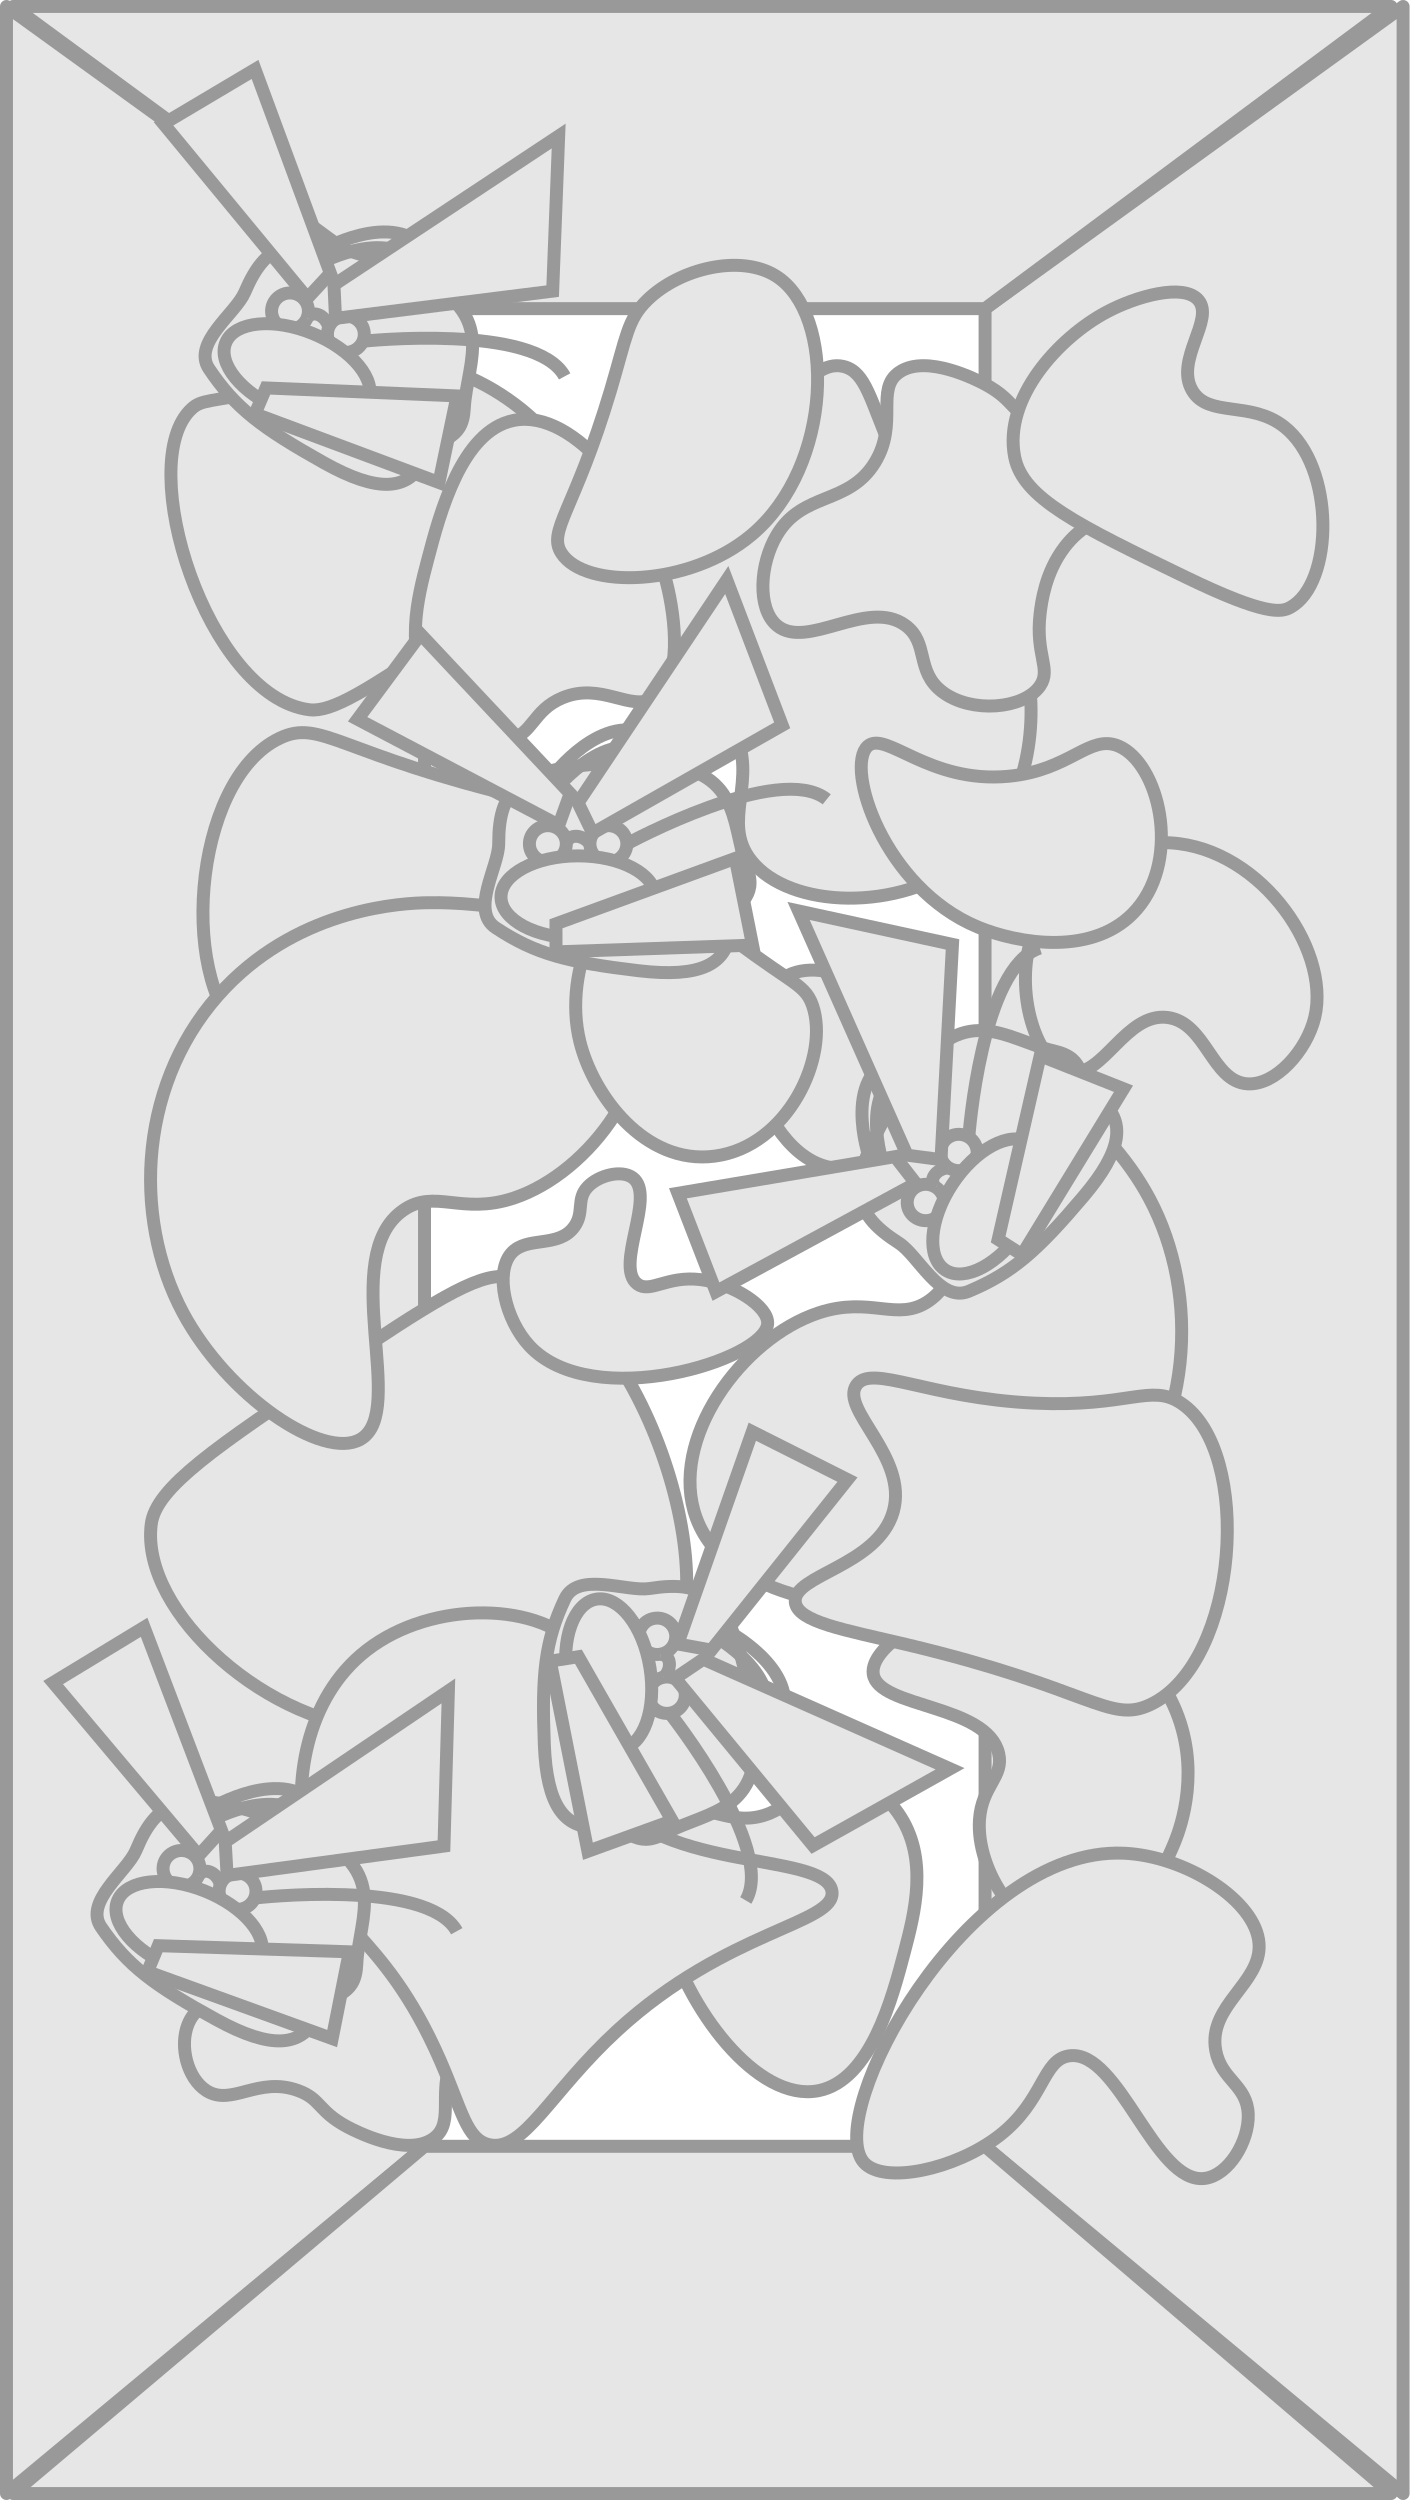
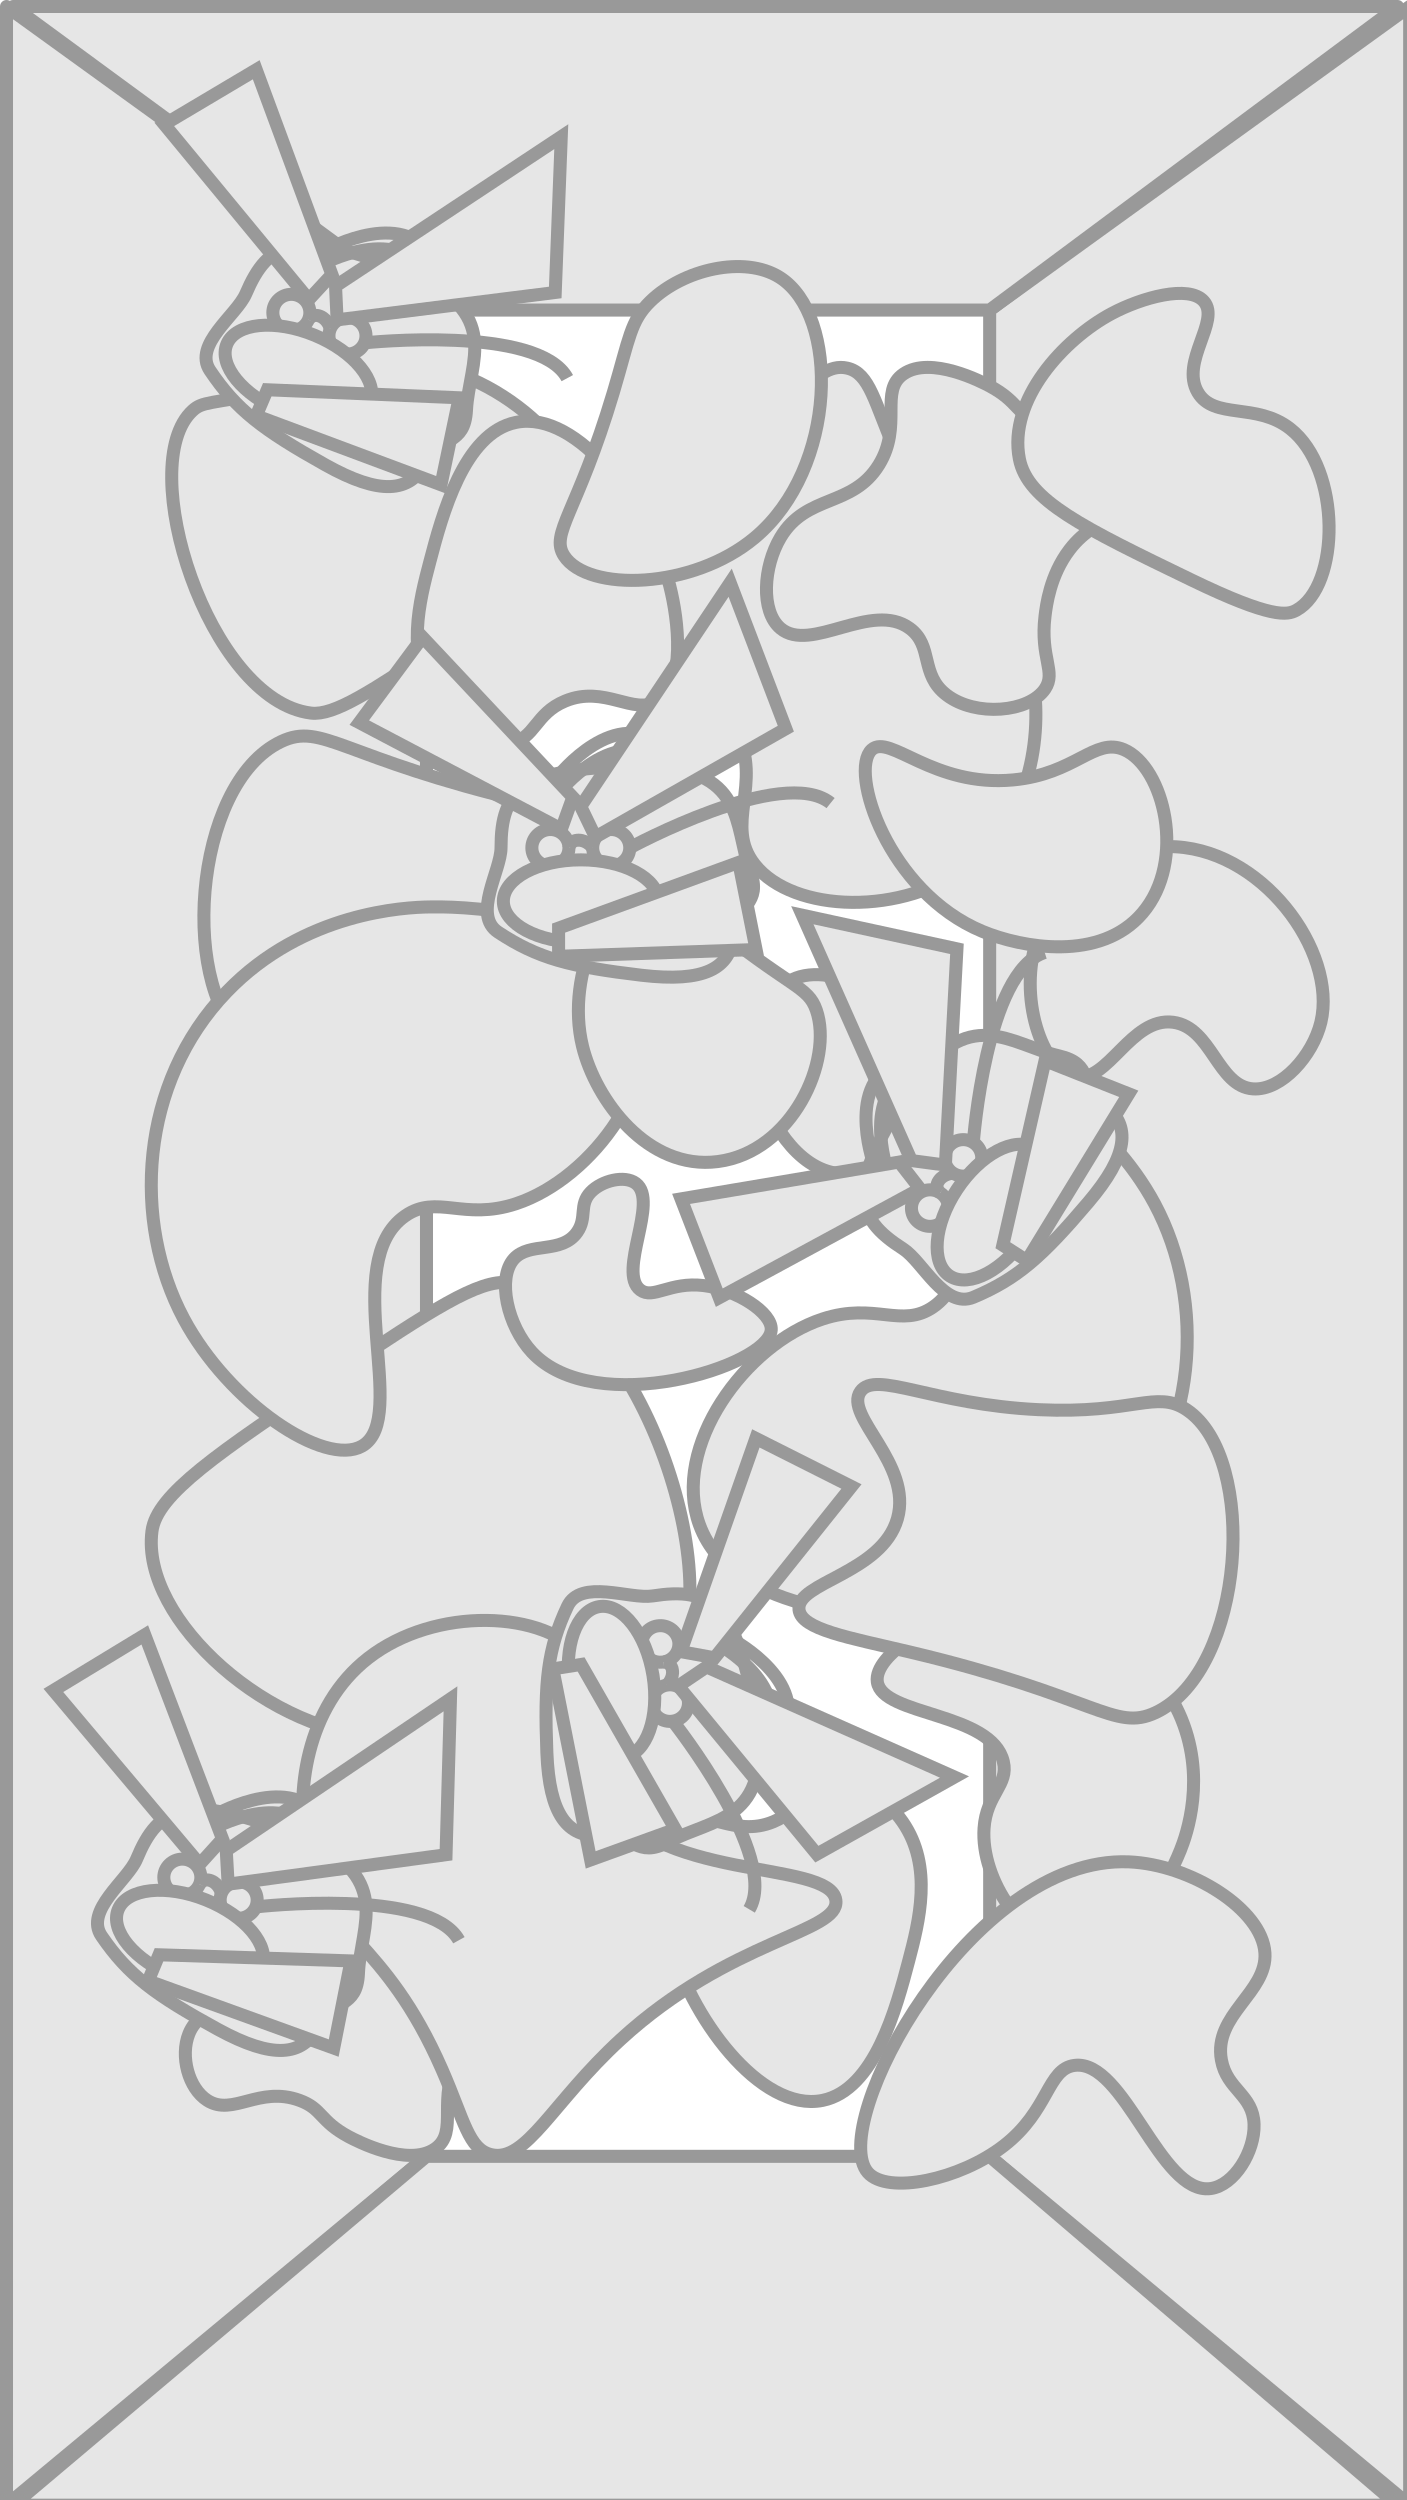
- <svg xmlns="http://www.w3.org/2000/svg" id="Layer_1" data-name="Layer 1" viewBox="0 0 1087.61 1928.97">
+ <svg xmlns="http://www.w3.org/2000/svg" id="Layer_1" data-name="Layer 1" viewBox="0 0 1080 1920">
  <defs>
    <style>.cls-1,.cls-2{fill:#e6e6e6;}.cls-1,.cls-2,.cls-3{stroke:#999;stroke-width:10px;}.cls-1{stroke-linejoin:round;}.cls-2,.cls-3{stroke-miterlimit:10;}.cls-3{fill:none;}</style>
  </defs>
  <polygon class="cls-1" points="760.06 1656.06 1082.61 1923.97 1082.61 5 760.06 238.13 760.06 1656.06" />
  <polygon class="cls-1" points="327.55 1656.06 5 1923.97 5 5 327.55 238.13 327.55 1656.06" />
  <polygon class="cls-1" points="327.55 238.13 10.03 5 1073.36 5 760.06 238.13 327.55 238.13" />
  <polygon class="cls-1" points="327.55 1656.06 10.03 1923.97 1073.36 1923.97 760.06 1656.06 327.55 1656.06" />
  <path class="cls-2" d="M2758.92,4802.05c-143.3-34-157-61.66-189-46.52-68.83,32.6-79.2,195.81-23.62,232.59,23.36,15.46,40.21-3.44,113.39,0,81.89,3.85,125.28,30.55,137,14,13.25-18.76-40.31-55.57-28.35-97.69s77.84-48.87,75.59-69.78C2842.31,4819.25,2805.7,4813.16,2758.92,4802.05Z" transform="translate(-2354 -4186)" />
  <path class="cls-2" d="M2905.38,4557.08c-84.49,77.58-168.62,82-165.36,107,4.21,32.2,142.73,12.46,179.53,83.73,20.73,40.16-10.2,71.69,14.17,102.34,29.58,37.2,114.14,39.77,165.36,0,48.37-37.56,56.23-104.52,47.24-148.86-13.17-64.94-59.21-65.24-103.94-167.46-16.91-38.64-20.2-61.15-37.8-65.12C2977.71,4462.63,2957.8,4508.94,2905.38,4557.08Z" transform="translate(-2354 -4186)" />
  <path class="cls-2" d="M2985.7,5199c-59.39,19.56-116.48,98.09-94.49,158.16,26.22,71.63,147.66,70,160.63,69.78,18.8-.26,96.84-3.73,155.91-65.12,67.39-70,72.86-176.78,33.07-251.2-34.48-64.49-108.08-114.29-137-97.69-37.12,21.3,18.6,140.88-33.07,176.77C3046.43,5206.6,3026.06,5185.73,2985.7,5199Z" transform="translate(-2354 -4186)" />
  <path class="cls-2" d="M2744.75,5171.11c102.47,12.57,177.47,248.52,118.11,302.37-9.79,8.89-16.48,6.67-80.32,18.61-100.93,18.87-104.09,28.11-132.28,27.91-87-.62-188.52-89.57-179.53-158.16,3.69-28.18,49.76-59.48,141.73-120.95C2685,5192.45,2721.68,5168.28,2744.75,5171.11Z" transform="translate(-2354 -4186)" />
  <path class="cls-2" d="M3109.75,5590.11c-2.65,38.8,30.18,90.42,71,92.2,48.73,2.12,76.85-68,79.86-75.53,4.36-10.86,21-56.52-1.2-105.17-25.34-55.5-87.26-84.24-140.9-79.23-46.48,4.34-93.63,34.68-90.73,55.27,3.72,26.43,87.93,23.1,96.8,61.38C3128.8,5557,3111.55,5563.74,3109.75,5590.11Z" transform="translate(-2354 -4186)" />
  <path class="cls-2" d="M2867.59,5673.51c15.6,61.24,70.42,135.23,118.11,125.6,40.09-8.1,56.83-71.62,66.14-107,7.86-29.85,19.14-72.65-4.72-107-11.53-16.58-34.89-36.44-56.69-32.56-19.64,3.49-19.09,22.88-42.52,32.56-30.34,12.53-52.4-11.25-70.87,0C2855.23,5598.41,2860.81,5646.91,2867.59,5673.51Z" transform="translate(-2354 -4186)" />
  <path class="cls-2" d="M2579.4,5650.25c-1,8.19-3.8,31.46-18.9,51.17-22.9,29.89-51.83,22.57-61.42,46.52-6.87,17.16-.4,41.86,14.17,51.17,19.5,12.46,39.85-11.38,70.87,0,17.7,6.49,15.15,15.75,37.8,27.91,5.63,3,45.24,23.64,66.14,9.3,19-13,.36-39.64,18.9-69.78,20.29-33,55.57-22.18,75.59-55.82,13.24-22.26,15.47-56.68,0-69.78-23.07-19.52-70,21.46-99.21,0-18.35-13.48-7.6-35.32-28.35-51.17-22.36-17.09-63.32-13.47-75.59,4.65C2570.58,5607.45,2583.28,5618.09,2579.4,5650.25Z" transform="translate(-2354 -4186)" />
  <path class="cls-2" d="M3052.64,5454.71c143.3,34,157,61.66,189,46.52,68.83-32.6,79.2-195.81,23.62-232.59-23.36-15.46-40.21,3.44-113.39,0-81.89-3.85-125.28-30.55-137-14-13.26,18.76,40.31,55.57,28.35,97.69s-77.84,48.87-75.59,69.78C2969.25,5437.51,3005.86,5443.6,3052.64,5454.71Z" transform="translate(-2354 -4186)" />
  <path class="cls-2" d="M2830.58,5752.42c84.49-77.58,168.62-82,165.36-107-4.21-32.2-142.73-12.46-179.53-83.73-20.73-40.16,10.2-71.69-14.17-102.34-29.58-37.2-114.14-39.77-165.36,0-48.37,37.56-56.23,104.52-47.24,148.86,13.17,64.94,59.21,65.24,103.94,167.46,16.91,38.64,20.2,61.15,37.8,65.12C2758.25,5846.87,2778.16,5800.56,2830.58,5752.42Z" transform="translate(-2354 -4186)" />
  <path class="cls-2" d="M2750.26,5110.47c59.39-19.56,116.48-98.09,94.49-158.16-26.22-71.63-147.66-70-160.63-69.78-18.8.26-96.84,3.73-155.91,65.12-67.39,70-72.86,176.78-33.07,251.2,34.48,64.49,108.08,114.29,137,97.69,37.12-21.3-18.6-140.88,33.07-176.77C2689.53,5102.89,2709.9,5123.77,2750.26,5110.47Z" transform="translate(-2354 -4186)" />
  <path class="cls-2" d="M2592.8,4733.65c-78.76-9.66-136.4-191-90.78-232.4,7.53-6.83,12.66-5.13,61.73-14.3,77.57-14.5,80-21.61,101.67-21.45,66.87,0.48,144.9,68.84,138,121.56-2.84,21.66-38.24,45.72-108.94,93C2638.76,4717.25,2610.54,4735.82,2592.8,4733.65Z" transform="translate(-2354 -4186)" />
  <path class="cls-2" d="M2868.38,4636c-15.6-61.24-70.43-135.23-118.11-125.6-40.09,8.1-56.83,71.62-66.14,107-7.86,29.85-19.14,72.65,4.72,107,11.53,16.58,34.89,36.44,56.69,32.56,19.64-3.49,19.09-22.88,42.52-32.56,30.34-12.53,52.4,11.25,70.87,0C2880.73,4711.08,2875.15,4662.58,2868.38,4636Z" transform="translate(-2354 -4186)" />
  <path class="cls-2" d="M3156.57,4659.25c1-8.19,3.8-31.46,18.9-51.17,22.9-29.89,51.83-22.57,61.42-46.52,6.87-17.16.4-41.86-14.17-51.17-19.5-12.46-39.85,11.38-70.87,0-17.7-6.49-15.15-15.75-37.8-27.91-5.63-3-45.24-23.64-66.14-9.3-19,13-.36,39.64-18.9,69.78-20.29,33-55.57,22.18-75.59,55.82-13.24,22.26-15.47,56.68,0,69.78,23.07,19.52,70-21.46,99.21,0,18.35,13.48,7.6,35.32,28.35,51.17,22.36,17.09,63.32,13.47,75.59-4.65C3165.38,4702,3152.68,4691.4,3156.57,4659.25Z" transform="translate(-2354 -4186)" />
  <path class="cls-2" d="M2853.41,4417.52c-15.28,14.92-16,28.33-28.35,69.78-27.74,92.86-49,108.31-37.8,125.6,18.14,27.92,98.61,26.08,146.46-14,63.77-53.35,65.35-171,18.9-200C2925.62,4382,2878.75,4392.78,2853.41,4417.52Z" transform="translate(-2354 -4186)" />
  <path class="cls-2" d="M3020.51,5854.48c-31.75-36.37,78.66-243.75,200.52-238.57,47.31,2,102.27,36.3,104.44,69.93,2,30.31-39.79,47.54-33.42,82.27,4.19,22.86,24.34,26.56,25.07,49.36,0.67,20.8-15.17,46.94-33.42,49.36-38.73,5.14-66.06-99.47-104.44-94.61-21,2.66-19.45,34.72-54.31,61.7C3091.09,5860.12,3035.58,5871.74,3020.51,5854.48Z" transform="translate(-2354 -4186)" />
  <path class="cls-2" d="M3207.75,4426.83c-36.83,19.66-79.76,66.37-70.87,111.64,6.3,32.06,48.29,52.39,132.28,93,61.66,29.84,73.61,26.89,80.32,23.26,33.89-18.34,35-108.52-4.72-139.55-26-20.32-58.43-6.59-70.87-27.91-13.78-23.62,17.7-54.73,4.72-69.78C3267.13,4404.21,3230.48,4414.69,3207.75,4426.83Z" transform="translate(-2354 -4186)" />
  <path class="cls-2" d="M3250.27,4836.19c-41.24.59-84.45,28.13-99.21,69.78-16.07,45.32,3.49,101.85,28.35,107,25.47,5.27,43.13-46.16,75.59-41.87,29.65,3.93,34,49.39,61.42,51.17,21.79,1.41,45.8-25.55,52-51.17C3381.44,4916.81,3322.44,4835.16,3250.27,4836.19Z" transform="translate(-2354 -4186)" />
  <path class="cls-2" d="M2962.08,4938.52c-25.66,12.62-30.91,54.83-23.62,83.73,7.23,28.65,32.54,67,66.14,65.12,35-2,62.07-46.66,56.69-83.73C3054.4,4956.15,2994.43,4922.61,2962.08,4938.52Z" transform="translate(-2354 -4186)" />
  <path class="cls-2" d="M3023.49,4761.76c-17.79,16.18,12.41,109.38,85,139.55,30.22,12.56,90.59,23.68,122.84-14,34.44-40.2,16.61-112.47-14.17-125.6-22.55-9.62-37.31,18.78-85,23.26C3070.78,4790.77,3037.24,4749.25,3023.49,4761.76Z" transform="translate(-2354 -4186)" />
  <path class="cls-2" d="M2853.41,4864.1c-31.33,2.26-66.06,68.36-52,125.6,10.15,41.23,49.95,95.39,103.94,88.38,57-7.4,89-77.73,75.59-116.29-6.58-18.94-19.21-16.19-85-69.78C2868.47,4869.65,2863.54,4863.36,2853.41,4864.1Z" transform="translate(-2354 -4186)" />
  <path class="cls-2" d="M2946.3,5207.43c-2.15,28.06-135.36,69-183.74,17.07-18.78-20.16-27.14-56.85-13.87-71.68,12-13.37,36.55-3.47,48.53-20.48,7.89-11.2,1.1-21,10.4-30.72,8.49-8.9,26.08-13.28,34.67-6.83,18.24,13.69-14.51,68.26,3.47,81.92,9.82,7.46,22.7-6.46,48.53-3.41C2919.39,5176.25,2947.32,5194.11,2946.3,5207.43Z" transform="translate(-2354 -4186)" />
  <path class="cls-2" d="M2738.79,4837.1c0,17.58-22.2,51.6-2.22,64.82,30.33,20.06,55.11,26.59,110.27,33.09,48,5.65,67.94-5.1,70.38-30.35,2.38-24.67,22.52-23.68,12.93-49.8-12.85-35-2.66-80.15-83.3-80.15C2754.68,4774.7,2738.79,4792.83,2738.79,4837.1Z" transform="translate(-2354 -4186)" />
  <ellipse class="cls-2" cx="422.71" cy="651.1" rx="14.24" ry="14.03" />
  <ellipse class="cls-2" cx="469.43" cy="651.1" rx="14.24" ry="14.03" />
  <path class="cls-2" d="M2791,4837.1s0.68-5.84,7.35-5.84,10.88,5.84,10.88,5.84" transform="translate(-2354 -4186)" />
  <path class="cls-3" d="M2837.68,4837.1s117.49-63.89,154.2-34.32" transform="translate(-2354 -4186)" />
  <ellipse class="cls-2" cx="446.09" cy="692.14" rx="59.52" ry="31.77" />
  <path class="cls-3" d="M2782.49,4795.51s44.74-56.93,82.57-21.69" transform="translate(-2354 -4186)" />
  <path class="cls-3" d="M2782.49,4782.36s44.74-56.93,82.57-21.69" transform="translate(-2354 -4186)" />
  <polygon class="cls-2" points="439.94 612.27 324.53 489.38 275.92 554.97 431.13 636.72 439.94 612.27" />
  <polygon class="cls-2" points="445.99 619.39 560.77 447.52 603.52 559.63 457.29 642.82 445.99 619.39" />
  <polygon class="cls-2" points="429 712.78 429 734.44 580.67 729.24 567.32 662.3 429 712.78" />
  <path class="cls-2" d="M2855.2,5411.68c-17.63,2.77-55.25-13.47-65.36,8-15.34,32.65-18,57.77-15.84,112.43,1.88,47.55,15.8,65.26,41.51,63.66,25.11-1.57,27.29,18.17,52,4.73,33.07-18,80-15.2,67.28-93.61C2920.28,5417.31,2899.6,5404.72,2855.2,5411.68Z" transform="translate(-2354 -4186)" />
  <path class="cls-2" d="M2863.4,5462.4a14.22,14.22,0,0,1-16.31-11.65,14.05,14.05,0,0,1,11.83-16.06,14.22,14.22,0,0,1,16.31,11.64A14.05,14.05,0,0,1,2863.4,5462.4Z" transform="translate(-2354 -4186)" />
  <path class="cls-2" d="M2870.75,5507.84a14.22,14.22,0,0,1-16.31-11.65,14.05,14.05,0,0,1,11.83-16.06,14.22,14.22,0,0,1,16.31,11.64A14.05,14.05,0,0,1,2870.75,5507.84Z" transform="translate(-2354 -4186)" />
  <path class="cls-2" d="M2863.4,5462.4a6.94,6.94,0,0,1,7,6.23c1.05,6.49-4.14,11.5-4.14,11.5" transform="translate(-2354 -4186)" />
  <path class="cls-3" d="M2870.75,5507.84s82.57,104.19,58.68,144.54" transform="translate(-2354 -4186)" />
  <path class="cls-2" d="M2833,5535.61c-17.6,2.76-36.05-20.91-41.22-52.88s4.9-60.11,22.5-62.87,36.05,20.91,41.22,52.88S2850.64,5532.85,2833,5535.61Z" transform="translate(-2354 -4186)" />
  <path class="cls-3" d="M2903.79,5447.63s64.14,34.55,34.74,76.87" transform="translate(-2354 -4186)" />
  <path class="cls-3" d="M2917,5445.56s64.14,34.55,34.74,76.87" transform="translate(-2354 -4186)" />
  <polygon class="cls-2" points="548.82 1273.2 653.91 1141.65 580.48 1104.69 522.91 1268.48 548.82 1273.2" />
  <polygon class="cls-2" points="542.63 1280.2 733.06 1364.77 627.35 1423.98 520.9 1294.87 542.63 1280.2" />
  <polygon class="cls-2" points="446.27 1278.29 424.55 1281.7 453.63 1428.4 518.66 1404.87 446.27 1278.29" />
  <path class="cls-2" d="M3047.59,5145.13c15,9.58,31.83,46.46,54,37.17,33.61-14.11,52.68-31,88.28-73,31-36.53,32.69-58.86,12.52-74.64-19.71-15.41-7.88-31.5-35.36-37.82-36.8-8.46-69.7-41.49-113.65,25.08C3003.12,5098,3009.9,5121,3047.59,5145.13Z" transform="translate(-2354 -4186)" />
  <path class="cls-2" d="M3076,5102.07a13.9,13.9,0,0,1,4.18,19.4,14.38,14.38,0,0,1-19.71,4.11,13.9,13.9,0,0,1-4.18-19.4A14.38,14.38,0,0,1,3076,5102.07Z" transform="translate(-2354 -4186)" />
  <path class="cls-2" d="M3101.5,5063.5a13.9,13.9,0,0,1,4.18,19.41A14.38,14.38,0,0,1,3086,5087a13.9,13.9,0,0,1-4.18-19.4A14.38,14.38,0,0,1,3101.5,5063.5Z" transform="translate(-2354 -4186)" />
  <path class="cls-2" d="M3076,5102.07a6.78,6.78,0,0,1-1-9.25c3.64-5.51,10.9-5.8,10.9-5.8" transform="translate(-2354 -4186)" />
  <path class="cls-3" d="M3101.5,5063.5s9.64-131.82,54.84-146" transform="translate(-2354 -4186)" />
  <path class="cls-2" d="M3148.39,5067.77c14.94,9.56,12.52,39.31-5.4,66.45s-44.55,41.38-59.49,31.81-12.52-39.31,5.4-66.45S3133.45,5058.21,3148.39,5067.77Z" transform="translate(-2354 -4186)" />
  <path class="cls-3" d="M3036,5086.38s-24.08-68,26.54-80" transform="translate(-2354 -4186)" />
  <path class="cls-3" d="M3024.81,5079.22s-24.08-68,26.54-80" transform="translate(-2354 -4186)" />
  <polygon class="cls-2" points="690.59 892.44 523.05 920.72 552.4 996.6 706.61 913.04 690.59 892.44" />
  <polygon class="cls-2" points="699.95 891.32 616.18 702.89 734.94 728.71 726.06 894.78 699.95 891.32" />
  <polygon class="cls-2" points="770.17 956.33 788.61 968.13 866.88 840.06 802.6 814.61 770.17 956.33" />
  <path class="cls-2" d="M2542.79,4411.64c-6.91,16.21-40.75,39.12-27.52,58.92,20.09,30,40.37,45.51,88.68,72.52,42,23.5,64.66,21.18,76.82-1.17,11.89-21.84,30.07-13.25,31.49-41,1.9-37.16,29-74.92-45.32-105.64C2582,4360.15,2560.19,4370.82,2542.79,4411.64Z" transform="translate(-2354 -4186)" />
  <path class="cls-2" d="M2590.9,4431.51a14.33,14.33,0,0,1-18.65,7.51,14,14,0,0,1-7.62-18.36,14.33,14.33,0,0,1,18.65-7.51A14,14,0,0,1,2590.9,4431.51Z" transform="translate(-2354 -4186)" />
  <path class="cls-2" d="M2634,4449.31a14.33,14.33,0,0,1-18.65,7.51,14,14,0,0,1-7.62-18.36,14.33,14.33,0,0,1,18.65-7.51A14,14,0,0,1,2634,4449.31Z" transform="translate(-2354 -4186)" />
  <path class="cls-2" d="M2590.9,4431.51s2.92-5.12,9.07-2.58,7.74,9.53,7.74,9.53" transform="translate(-2354 -4186)" />
  <path class="cls-3" d="M2634,4449.31s133.45-14.16,155.68,27.1" transform="translate(-2354 -4186)" />
  <path class="cls-2" d="M2638.07,4495.51c-6.89,16.18-37.05,19.14-67.37,6.62s-49.29-35.79-42.4-52,37.05-19.14,67.36-6.62S2645,4479.33,2638.07,4495.51Z" transform="translate(-2354 -4186)" />
  <path class="cls-3" d="M2599.43,4389.94s63.63-35.45,84.66,11.46" transform="translate(-2354 -4186)" />
  <path class="cls-3" d="M2604.6,4377.81s63.63-35.45,84.66,11.46" transform="translate(-2354 -4186)" />
  <polygon class="cls-2" points="254.91 210.85 196.78 53.56 126.17 95.53 237.18 230.03 254.91 210.85" />
  <polygon class="cls-2" points="257.69 219.72 431.06 104.96 426.43 224.62 258.89 245.63 257.69 219.72" />
  <polygon class="cls-2" points="205.25 299.33 196.74 319.31 338.68 372.31 352.65 305.49 205.25 299.33" />
  <path class="cls-2" d="M2458.93,5613.74c-6.75,16.28-40.36,39.52-26.92,59.19,20.39,29.85,40.82,45.11,89.41,71.65,42.26,23.08,64.87,20.55,76.81-1.92,11.67-22,29.94-13.55,31.07-41.3,1.52-37.18,28.28-75.2-46.38-105.19C2497.58,5561.88,2475.91,5572.76,2458.93,5613.74Z" transform="translate(-2354 -4186)" />
  <path class="cls-2" d="M2507.23,5633.14a14.32,14.32,0,0,1-18.57,7.69,14,14,0,0,1-7.81-18.28,14.32,14.32,0,0,1,18.57-7.69A14,14,0,0,1,2507.23,5633.14Z" transform="translate(-2354 -4186)" />
  <path class="cls-2" d="M2550.49,5650.52a14.32,14.32,0,0,1-18.57,7.69,14,14,0,0,1-7.81-18.28,14.32,14.32,0,0,1,18.57-7.69A14,14,0,0,1,2550.49,5650.52Z" transform="translate(-2354 -4186)" />
  <path class="cls-2" d="M2507.23,5633.14s2.87-5.15,9-2.67,7.84,9.45,7.84,9.45" transform="translate(-2354 -4186)" />
  <path class="cls-3" d="M2550.49,5650.52s133.3-15.46,155.94,25.58" transform="translate(-2354 -4186)" />
  <path class="cls-2" d="M2555.05,5696.68c-6.73,16.24-36.86,19.5-67.3,7.28s-49.65-35.31-42.92-51.55,36.86-19.5,67.29-7.28S2561.78,5680.43,2555.05,5696.68Z" transform="translate(-2354 -4186)" />
  <path class="cls-3" d="M2515.35,5591.49s63.27-36.07,84.77,10.63" transform="translate(-2354 -4186)" />
  <path class="cls-3" d="M2520.39,5579.32s63.27-36.07,84.77,10.63" transform="translate(-2354 -4186)" />
  <polygon class="cls-2" points="170.89 1412.3 111.18 1255.6 41 1298.25 153.36 1431.66 170.89 1412.3" />
  <polygon class="cls-2" points="173.76 1421.14 345.97 1304.7 342.55 1424.4 175.23 1447.04 173.76 1421.14" />
  <polygon class="cls-2" points="122.13 1501.27 113.82 1521.33 256.29 1572.93 269.58 1505.98 122.13 1501.27" />
</svg>
